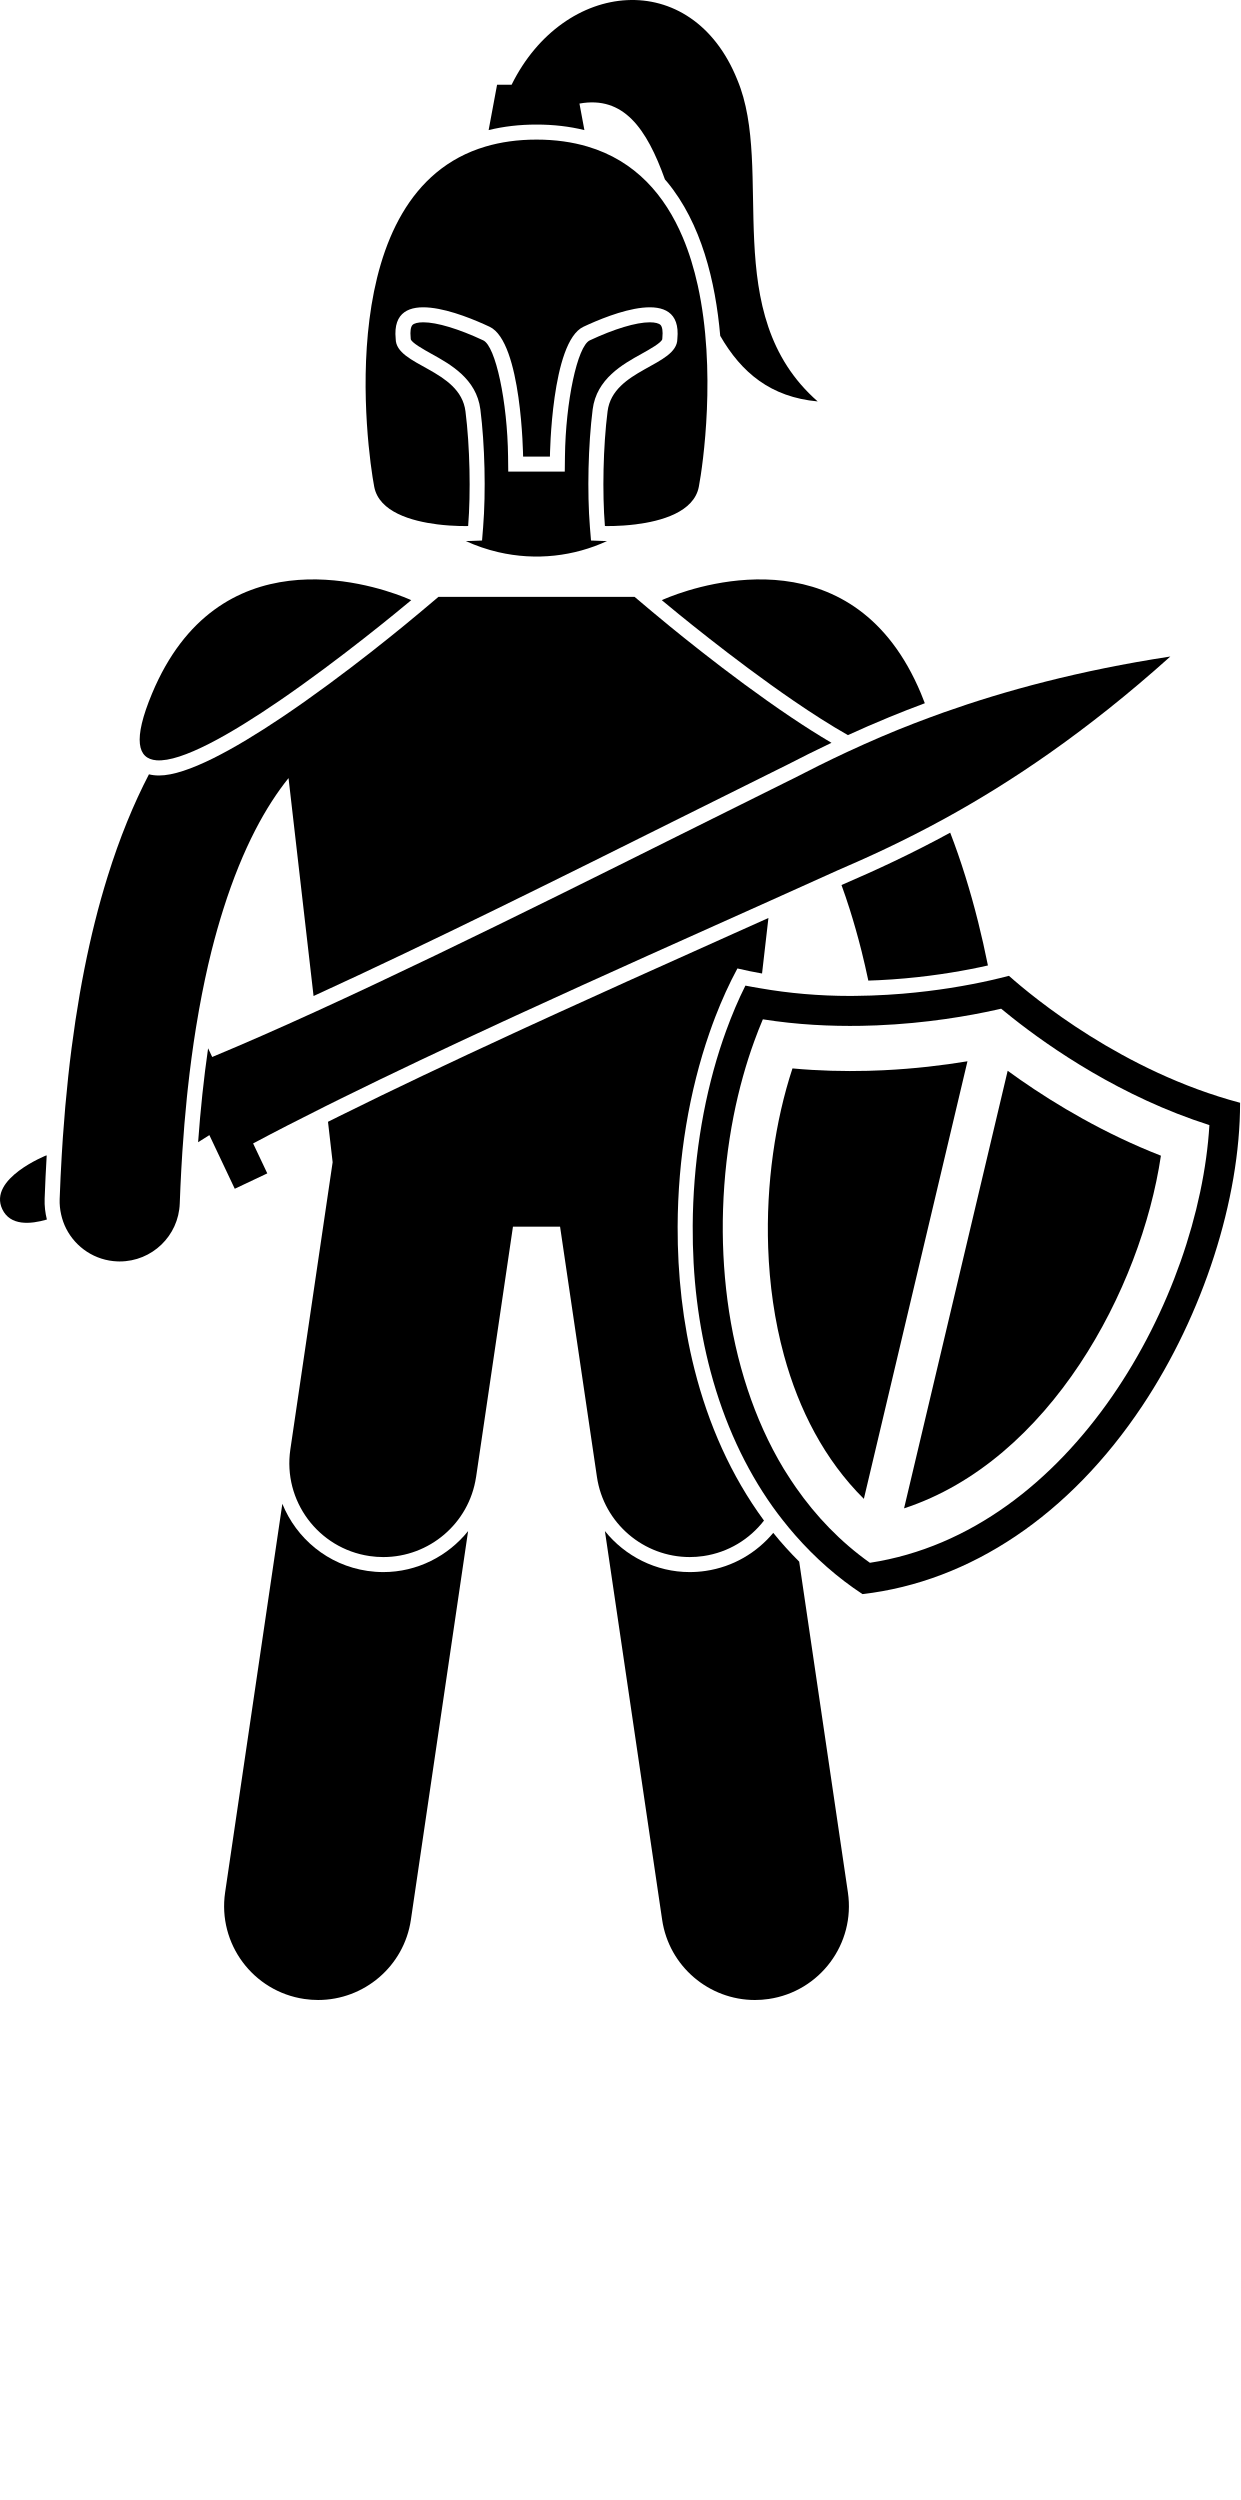
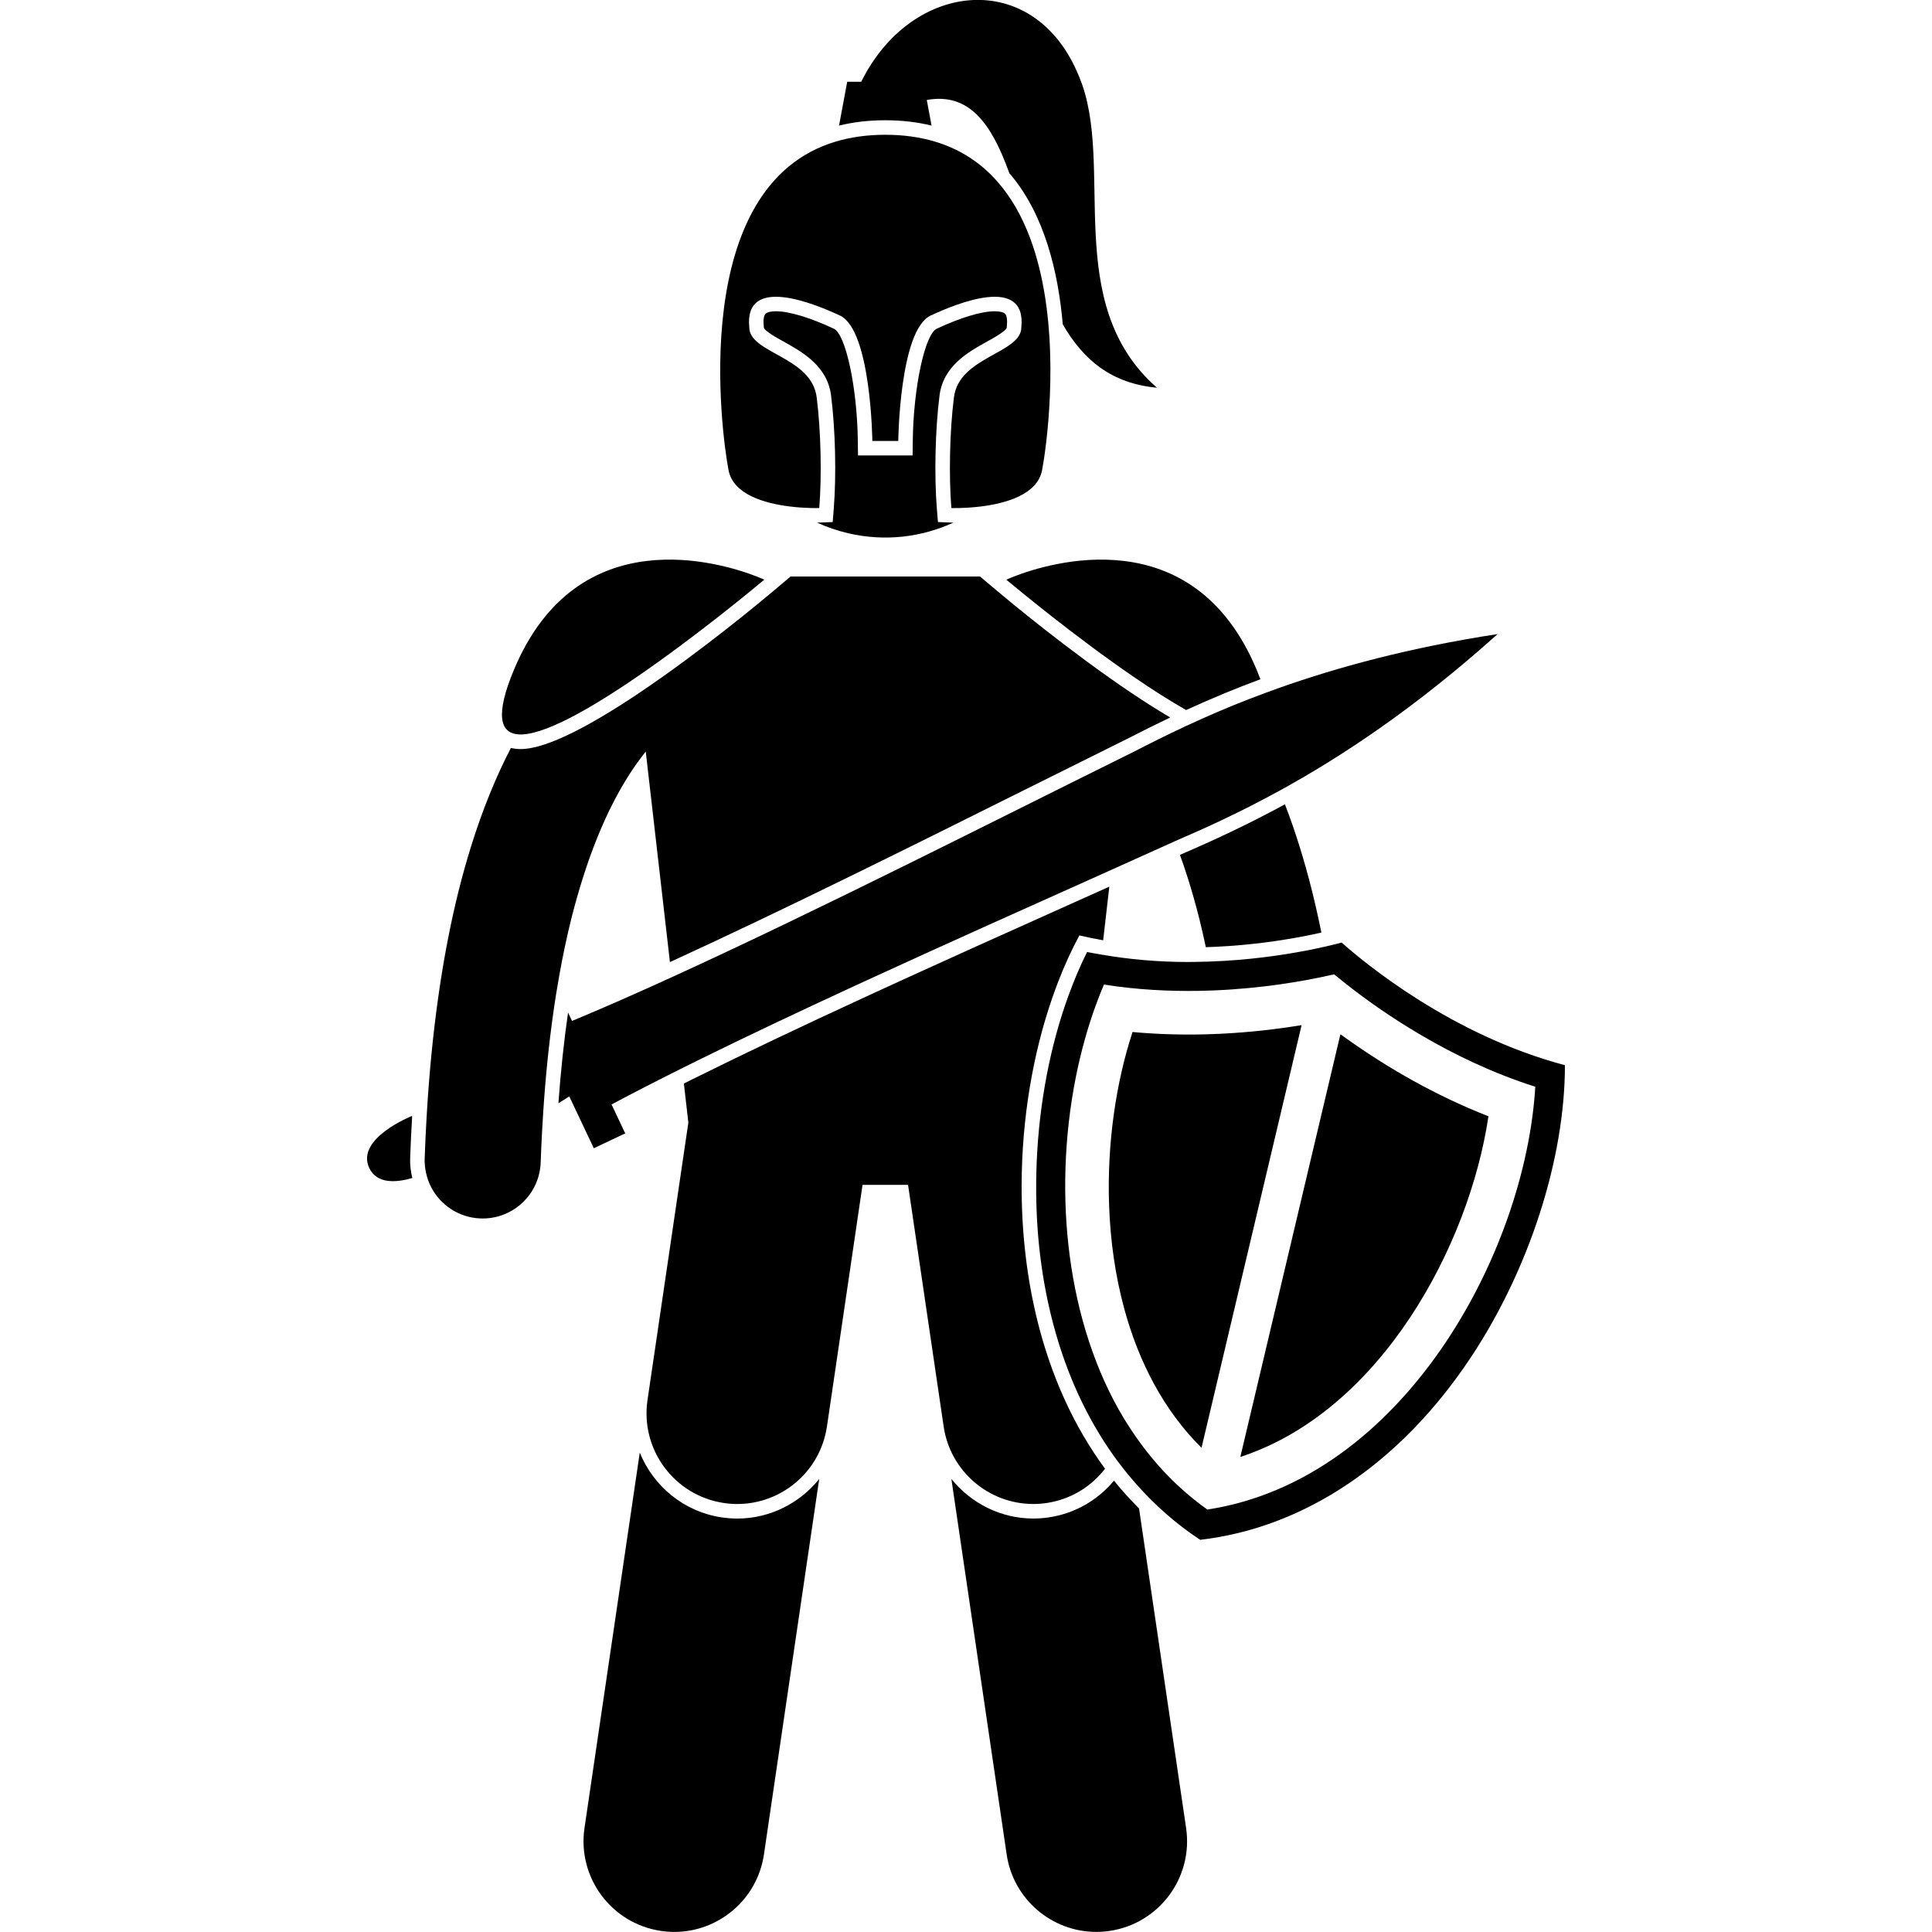
- <svg xmlns="http://www.w3.org/2000/svg" version="1.1" x="0px" y="0px" viewBox="0 0 165.106 332.85" style="enable-background:new 0 0 165.106 266.28;" xml:space="preserve">
-   <g>
-     <path d="M77.807,17.321l-0.658-3.531c5.866-1.057,8.934,3.279,11.382,10.104c0.094,0.109,0.191,0.213,0.284,0.324   c4.557,5.507,6.445,13.233,7.076,20.495c2.83,4.914,6.735,8.163,12.976,8.734C95.571,41.78,103.2,22.614,98.161,10.614   C92.097-4.481,75.055-2.769,68.116,11.28h-1.935l-1.125,6.041c1.979-0.489,4.106-0.736,6.376-0.736   C73.702,16.585,75.827,16.832,77.807,17.321z" />
-     <path d="M93.952,209.15c-0.697,0.104-1.414,0.157-2.126,0.157c-4.497,0-8.604-2.122-11.288-5.459l7.62,51.751   c0.914,6.212,6.252,10.681,12.349,10.681c0.607,0,1.221-0.044,1.839-0.135c6.829-1.005,11.551-7.357,10.544-14.188l-6.485-44.04   c-1.222-1.224-2.382-2.496-3.453-3.831C100.747,206.727,97.615,208.611,93.952,209.15z" />
-     <path d="M79.474,196.624c0,0,0,0.001,0,0.002c0.913,6.212,6.255,10.68,12.352,10.681c0.606,0,1.218-0.044,1.835-0.135   c3.328-0.491,6.148-2.256,8.056-4.723c-4.392-5.972-7.418-12.865-9.252-20.126c-1.565-6.196-2.264-12.649-2.244-19.006   c0.028-9.159,1.565-18.106,4.232-25.79c0.251-0.723,0.509-1.437,0.779-2.136c0.885-2.288,1.867-4.454,2.947-6.451   c1.095,0.259,2.19,0.481,3.28,0.673l0.849-7.392c-1.475,0.662-2.972,1.332-4.504,2.019c-4.555,2.042-9.362,4.197-14.263,6.409   c-3.043,1.374-6.12,2.769-9.205,4.177c-1.395,0.637-2.79,1.276-4.183,1.916c-0.614,0.282-1.224,0.565-1.837,0.848   c-8.067,3.721-15.98,7.46-23.126,11.008c-0.509,0.253-1.02,0.506-1.521,0.757l0.618,5.382l-5.629,38.233l-0.002,0.015   c-1.006,6.829,3.715,13.181,10.545,14.188c0.617,0.091,1.229,0.135,1.835,0.135c6.084-0.001,11.411-4.448,12.344-10.636   c0.003-0.015,0.007-0.029,0.009-0.044l4.906-33.31h2.021h2.23h2.022L79.474,196.624z" />
-     <path d="M51.038,209.307c-0.713,0-1.428-0.054-2.127-0.157c-5.269-0.776-9.451-4.319-11.32-8.933l-7.619,51.741   c-1.005,6.829,3.717,13.181,10.546,14.186c0.618,0.091,1.232,0.135,1.838,0.135c6.097,0,11.436-4.468,12.35-10.681l7.617-51.747   C59.639,207.187,55.533,209.307,51.038,209.307z" />
-     <path d="M78.688,71.966l-0.146-1.771c-0.378-4.683-0.23-10.986,0.365-15.688c0.519-4.078,3.999-6.006,6.54-7.414   c0.955-0.531,2.733-1.516,2.733-1.979v-0.1l0.01-0.098c0.079-0.788-0.008-1.386-0.237-1.639c-0.209-0.23-0.735-0.365-1.441-0.365   c-1.821,0-4.732,0.877-7.987,2.404c-1.647,0.773-3.226,8.158-3.307,15.492l-0.024,1.978h-1.977h-3.571h-1.978l-0.023-1.977   c-0.084-7.338-1.66-14.723-3.307-15.494c-3.256-1.527-6.166-2.404-7.984-2.404c-0.709,0-1.233,0.135-1.444,0.365   c-0.229,0.253-0.315,0.851-0.237,1.639l0.01,0.098v0.1c0,0.463,1.778,1.447,2.732,1.979c2.542,1.408,6.022,3.336,6.541,7.414   c0.596,4.698,0.744,11.002,0.367,15.686l-0.143,1.774l-1.779,0.065c0,0-0.139,0.005-0.381,0.007   c1.358,0.623,2.799,1.121,4.311,1.473c5.058,1.178,10.112,0.543,14.491-1.473c-0.228-0.002-0.357-0.007-0.357-0.007L78.688,71.966z   " />
-     <path d="M58.215,69.812c2.273,0.286,4.114,0.222,4.114,0.222c0.357-4.422,0.234-10.617-0.357-15.274   c-0.715-5.627-9.289-6.028-9.289-9.646c-0.715-7.235,8.937-3.281,12.504-1.608c4.289,2.01,4.459,17.282,4.459,17.282h3.572   c0,0,0.172-15.272,4.459-17.282c3.568-1.673,13.221-5.627,12.506,1.608c0,3.617-8.575,4.019-9.289,9.646   c-0.593,4.657-0.715,10.852-0.357,15.274c0,0,1.828,0.063,4.09-0.219c3.396-0.424,7.771-1.629,8.415-5.006   c0.562-2.954,2.354-15.537-0.147-26.83c-0.486-2.194-1.133-4.34-1.984-6.357c-2.369-5.613-6.311-10.224-12.695-12.112   c-2.011-0.595-4.259-0.924-6.782-0.924c-2.523,0-4.772,0.33-6.784,0.924c-20.482,6.06-15.8,40.174-14.826,45.299   C50.465,68.178,54.822,69.385,58.215,69.812z" />
-     <path d="M112.038,117.838c0.372,1.026,0.738,2.096,1.094,3.222c0.544,1.722,1.068,3.556,1.564,5.527   c0.002,0.011,0.006,0.02,0.009,0.031c0.314,1.259,0.615,2.575,0.904,3.939c0.472-0.015,0.94-0.033,1.401-0.055   c4.793-0.23,8.997-0.853,12.116-1.456c0.898-0.173,1.699-0.344,2.406-0.504c-0.409-2.026-0.847-3.971-1.314-5.837   c-0.002-0.011-0.007-0.021-0.009-0.031c-0.52-2.09-1.084-4.07-1.675-5.974c-0.637-2.052-1.314-3.994-2.024-5.837   c-5.118,2.789-9.87,4.988-14.265,6.879C112.179,117.775,112.105,117.807,112.038,117.838z" />
-     <path d="M123.13,93.629c-0.156-0.417-0.325-0.849-0.516-1.306c-8.767-20.969-28.676-14.716-33.453-12.855   c-0.672,0.262-1.047,0.438-1.047,0.438s0.066,0.056,0.18,0.151c1.264,1.057,9.223,7.662,17.339,13.223   c2.467,1.691,4.947,3.283,7.258,4.594c1.747-0.8,3.573-1.597,5.486-2.384C119.905,94.862,121.484,94.24,123.13,93.629z" />
-     <path d="M6.242,162.368c-0.222-0.887-0.333-1.816-0.298-2.775c0.068-1.93,0.161-3.825,0.27-5.694l-0.028-0.079   c0,0-7.811,3.096-5.879,7.176C1.363,163.226,4.035,163.014,6.242,162.368z" />
-     <path d="M31.256,158.272l4.33-2.049l-1.886-3.985c2.987-1.594,6.237-3.259,9.665-4.97c0.02-0.01,0.041-0.02,0.061-0.03   c0.699-0.349,1.406-0.699,2.12-1.052c6.666-3.289,13.944-6.727,21.371-10.156c0.64-0.296,1.282-0.591,1.924-0.887   c11.607-5.34,23.454-10.621,33.733-15.235c3.076-1.38,6.011-2.701,8.757-3.945c0.04-0.019,0.083-0.038,0.124-0.056   c4.019-1.729,8.832-3.909,14.31-6.913c8.524-4.675,18.673-11.362,30.055-21.587c-12.171,1.865-22.062,4.566-30.166,7.44   c-0.643,0.228-1.266,0.457-1.886,0.687c-1.465,0.543-2.884,1.088-4.228,1.635c-1.562,0.635-3.032,1.268-4.439,1.896   c-0.781,0.348-1.538,0.693-2.273,1.036c-2.662,1.24-5.054,2.44-7.177,3.54c-0.277,0.137-0.564,0.279-0.846,0.418   c-0.145,0.071-0.289,0.143-0.435,0.215c-17.531,8.669-42.056,21.151-62.383,30.431c-4.871,2.224-9.501,4.264-13.734,6.022   l-0.547-1.156c-0.567,3.939-1.012,8.11-1.33,12.505c0.92-0.568,1.5-0.947,1.5-0.947L31.256,158.272z" />
-     <path d="M12.643,122.707c-2.007,8.031-3.497,17.502-4.273,28.724c-0.054,0.788-0.104,1.586-0.151,2.391   c-0.112,1.9-0.205,3.845-0.276,5.844c-0.024,0.696,0.05,1.371,0.194,2.021c0.148,0.665,0.372,1.3,0.674,1.893   c1.277,2.503,3.835,4.258,6.843,4.365c0.098,0.003,0.193,0.004,0.289,0.004c4.287,0,7.836-3.398,7.99-7.718   c0.054-1.54,0.124-3.039,0.204-4.509c0.044-0.807,0.092-1.603,0.143-2.388c0.164-2.514,0.366-4.922,0.601-7.225   c0.037-0.36,0.075-0.715,0.113-1.07c0.313-2.885,0.678-5.604,1.09-8.164c0.131-0.819,0.268-1.619,0.409-2.406   c0.504-2.817,1.062-5.437,1.667-7.858c0.001-0.007,0.004-0.014,0.006-0.022c0.496-1.973,1.021-3.808,1.565-5.53   c2.622-8.296,5.731-13.788,8.684-17.463l3.332,29.014c15.594-7.138,33.617-16.123,48.841-23.715   c4.585-2.287,8.92-4.448,12.912-6.422c0.378-0.188,0.771-0.382,1.142-0.565c0.041-0.02,0.084-0.041,0.125-0.062   c1.877-0.972,3.857-1.96,5.935-2.949c-1.74-1.022-3.535-2.166-5.328-3.369c-8.563-5.746-17.022-12.805-18.55-14.093l-0.456-0.384   l-1.877-1.582H58.372l-1.878,1.583l-0.454,0.383c-1.528,1.288-9.987,8.348-18.551,14.093c-6.28,4.214-12.616,7.722-16.316,7.722   c-0.002,0-0.002,0-0.002,0c-0.503,0-0.946-0.059-1.341-0.156c-2.03,3.909-3.891,8.418-5.504,13.611   c-0.593,1.911-1.159,3.898-1.68,5.997C12.645,122.703,12.644,122.705,12.643,122.707z" />
-     <path d="M37.23,93.28c8.115-5.561,16.073-12.165,17.339-13.223c0.115-0.096,0.181-0.152,0.181-0.152s-0.375-0.176-1.047-0.438   c-4.777-1.861-24.686-8.113-33.454,12.855c-2.602,6.222-1.926,8.705,0.585,8.904C24.169,101.491,30.745,97.724,37.23,93.28z" />
-     <path d="M126.512,131.54c-1.896,0.298-4.036,0.569-6.356,0.763c-1.325,0.111-2.712,0.193-4.144,0.243   c-0.67,0.023-1.35,0.038-2.04,0.045c-0.252,0.003-0.5,0.009-0.755,0.009c-4.175,0-8.181-0.355-11.983-1.019   c-0.665-0.116-1.338-0.222-1.99-0.357c-0.951,1.894-1.803,3.917-2.57,6.023c-0.3,0.824-0.586,1.66-0.857,2.51   c-2.296,7.206-3.543,15.316-3.589,23.415c-0.019,3.345,0.156,6.687,0.559,9.959c0.405,3.297,1.019,6.467,1.827,9.497   c1.808,6.776,4.604,12.835,8.273,17.997c0.423,0.596,0.865,1.173,1.311,1.745c0.546,0.698,1.109,1.377,1.689,2.038   c2.645,3.016,5.628,5.653,8.947,7.832c14.377-1.67,27.584-10.547,37.25-25.064c8.107-12.177,13.025-27.487,13.021-40.352   c-15.591-4.132-27.541-14.026-30.775-16.901c-0.143,0.038-0.308,0.08-0.476,0.123c-0.528,0.136-1.179,0.294-1.94,0.465   C130.476,130.836,128.653,131.203,126.512,131.54z M133.294,134.299c0.437,0.363,0.942,0.77,1.48,1.197   c5.076,4.023,14.522,10.566,26.246,14.299c-1.368,22.912-18.207,54.132-45.199,58.275c-3.932-2.792-7.189-6.206-9.859-10.037   c-0.452-0.649-0.887-1.31-1.305-1.982c-0.111-0.178-0.228-0.354-0.336-0.534c-1.986-3.293-3.568-6.848-4.794-10.557   c-2.521-7.633-3.516-15.921-3.259-23.969c0.136-4.249,0.618-8.426,1.402-12.405c0.354-1.799,0.774-3.552,1.249-5.257   c0.451-1.623,0.955-3.196,1.507-4.711c0.362-0.992,0.737-1.968,1.14-2.906c4.561,0.722,9.007,0.938,13.128,0.866   c0.686-0.012,1.362-0.031,2.028-0.059c6.683-0.275,12.321-1.272,15.875-2.065C132.833,134.404,133.077,134.35,133.294,134.299z" />
-     <path d="M105.509,142.249c-2.287,6.956-3.533,15.375-3.234,23.882c0.17,4.834,0.842,9.693,2.11,14.332   c1.975,7.228,5.399,13.906,10.629,19.095l7.277-30.735l0.484-2.044l6.033-25.48c-3.209,0.532-7.024,0.996-11.234,1.196   c-0.659,0.031-1.328,0.056-2.005,0.074C112.381,142.65,109.002,142.572,105.509,142.249z" />
-     <path d="M133.842,143.913l-5.667,23.932l-0.488,2.063l-7.32,30.914c19.401-6.354,31.556-29.187,34.197-46.954   c-7.502-2.932-13.908-6.752-18.738-10.118c-0.579-0.403-1.132-0.798-1.665-1.186L133.842,143.913z" />
+ <svg xmlns="http://www.w3.org/2000/svg" width="100" height="100" version="1.1" viewBox="0 0 26.458 26.458">
+   <g transform="translate(0 -270.54)">
+     <g transform="matrix(.26458 0 0 .26458 84.747 113.09)">
+       <g transform="matrix(.37554 0 0 .37554 -301.31 595.09)">
+         <path d="m77.807 17.321-0.658-3.531c5.866-1.057 8.934 3.279 11.382 10.104 0.094 0.109 0.191 0.213 0.284 0.324 4.557 5.507 6.445 13.233 7.076 20.495 2.83 4.914 6.735 8.163 12.976 8.734-13.296-11.667-5.667-30.833-10.706-42.833-6.064-15.095-23.106-13.383-30.045 0.666h-1.935l-1.125 6.041c1.979-0.489 4.106-0.736 6.376-0.736s4.395 0.247 6.375 0.736z" />
+         <path d="m93.952 209.15c-0.697 0.104-1.414 0.157-2.126 0.157-4.497 0-8.604-2.122-11.288-5.459l7.62 51.751c0.914 6.212 6.252 10.681 12.349 10.681 0.607 0 1.221-0.044 1.839-0.135 6.829-1.005 11.551-7.357 10.544-14.188l-6.485-44.04c-1.222-1.224-2.382-2.496-3.453-3.831-2.205 2.641-5.337 4.525-9 5.064z" />
+         <path d="m79.474 196.62v2e-3c0.913 6.212 6.255 10.68 12.352 10.681 0.606 0 1.218-0.044 1.835-0.135 3.328-0.491 6.148-2.256 8.056-4.723-4.392-5.972-7.418-12.865-9.252-20.126-1.565-6.196-2.264-12.649-2.244-19.006 0.028-9.159 1.565-18.106 4.232-25.79 0.251-0.723 0.509-1.437 0.779-2.136 0.885-2.288 1.867-4.454 2.947-6.451 1.095 0.259 2.19 0.481 3.28 0.673l0.849-7.392c-1.475 0.662-2.972 1.332-4.504 2.019-4.555 2.042-9.362 4.197-14.263 6.409-3.043 1.374-6.12 2.769-9.205 4.177-1.395 0.637-2.79 1.276-4.183 1.916-0.614 0.282-1.224 0.565-1.837 0.848-8.067 3.721-15.98 7.46-23.126 11.008-0.509 0.253-1.02 0.506-1.521 0.757l0.618 5.382-5.629 38.233-2e-3 0.015c-1.006 6.829 3.715 13.181 10.545 14.188 0.617 0.091 1.229 0.135 1.835 0.135 6.084-1e-3 11.411-4.448 12.344-10.636 3e-3 -0.015 7e-3 -0.029 9e-3 -0.044l4.906-33.31h6.273z" />
+         <path d="m51.038 209.31c-0.713 0-1.428-0.054-2.127-0.157-5.269-0.776-9.451-4.319-11.32-8.933l-7.619 51.741c-1.005 6.829 3.717 13.181 10.546 14.186 0.618 0.091 1.232 0.135 1.838 0.135 6.097 0 11.436-4.468 12.35-10.681l7.617-51.747c-2.684 3.336-6.79 5.456-11.285 5.456z" />
+         <path d="m78.688 71.966-0.146-1.771c-0.378-4.683-0.23-10.986 0.365-15.688 0.519-4.078 3.999-6.006 6.54-7.414 0.955-0.531 2.733-1.516 2.733-1.979v-0.1l0.01-0.098c0.079-0.788-8e-3 -1.386-0.237-1.639-0.209-0.23-0.735-0.365-1.441-0.365-1.821 0-4.732 0.877-7.987 2.404-1.647 0.773-3.226 8.158-3.307 15.492l-0.024 1.978h-7.526l-0.023-1.977c-0.084-7.338-1.66-14.723-3.307-15.494-3.256-1.527-6.166-2.404-7.984-2.404-0.709 0-1.233 0.135-1.444 0.365-0.229 0.253-0.315 0.851-0.237 1.639l0.01 0.098v0.1c0 0.463 1.778 1.447 2.732 1.979 2.542 1.408 6.022 3.336 6.541 7.414 0.596 4.698 0.744 11.002 0.367 15.686l-0.143 1.774-1.779 0.065s-0.139 5e-3 -0.381 7e-3c1.358 0.623 2.799 1.121 4.311 1.473 5.058 1.178 10.112 0.543 14.491-1.473-0.228-2e-3 -0.357-7e-3 -0.357-7e-3z" />
+         <path d="m58.215 69.812c2.273 0.286 4.114 0.222 4.114 0.222 0.357-4.422 0.234-10.617-0.357-15.274-0.715-5.627-9.289-6.028-9.289-9.646-0.715-7.235 8.937-3.281 12.504-1.608 4.289 2.01 4.459 17.282 4.459 17.282h3.572s0.172-15.272 4.459-17.282c3.568-1.673 13.221-5.627 12.506 1.608 0 3.617-8.575 4.019-9.289 9.646-0.593 4.657-0.715 10.852-0.357 15.274 0 0 1.828 0.063 4.09-0.219 3.396-0.424 7.771-1.629 8.415-5.006 0.562-2.954 2.354-15.537-0.147-26.83-0.486-2.194-1.133-4.34-1.984-6.357-2.369-5.613-6.311-10.224-12.695-12.112-2.011-0.595-4.259-0.924-6.782-0.924s-4.772 0.33-6.784 0.924c-20.482 6.06-15.8 40.174-14.826 45.299 0.641 3.369 4.998 4.576 8.391 5.003z" />
+         <path d="m112.04 117.84c0.372 1.026 0.738 2.096 1.094 3.222 0.544 1.722 1.068 3.556 1.564 5.527 2e-3 0.011 6e-3 0.02 9e-3 0.031 0.314 1.259 0.615 2.575 0.904 3.939 0.472-0.015 0.94-0.033 1.401-0.055 4.793-0.23 8.997-0.853 12.116-1.456 0.898-0.173 1.699-0.344 2.406-0.504-0.409-2.026-0.847-3.971-1.314-5.837-2e-3 -0.011-7e-3 -0.021-9e-3 -0.031-0.52-2.09-1.084-4.07-1.675-5.974-0.637-2.052-1.314-3.994-2.024-5.837-5.118 2.789-9.87 4.988-14.265 6.879-0.066 0.033-0.14 0.065-0.207 0.096z" />
+         <path d="m123.13 93.629c-0.156-0.417-0.325-0.849-0.516-1.306-8.767-20.969-28.676-14.716-33.453-12.855-0.672 0.262-1.047 0.438-1.047 0.438s0.066 0.056 0.18 0.151c1.264 1.057 9.223 7.662 17.339 13.223 2.467 1.691 4.947 3.283 7.258 4.594 1.747-0.8 3.573-1.597 5.486-2.384 1.528-0.628 3.107-1.25 4.753-1.861z" />
+         <path d="m6.242 162.37c-0.222-0.887-0.333-1.816-0.298-2.775 0.068-1.93 0.161-3.825 0.27-5.694l-0.028-0.079s-7.811 3.096-5.879 7.176c1.056 2.23 3.728 2.018 5.935 1.372z" />
+         <path d="m31.256 158.27 4.33-2.049-1.886-3.985c2.987-1.594 6.237-3.259 9.665-4.97 0.02-0.01 0.041-0.02 0.061-0.03 0.699-0.349 1.406-0.699 2.12-1.052 6.666-3.289 13.944-6.727 21.371-10.156 0.64-0.296 1.282-0.591 1.924-0.887 11.607-5.34 23.454-10.621 33.733-15.235 3.076-1.38 6.011-2.701 8.757-3.945 0.04-0.019 0.083-0.038 0.124-0.056 4.019-1.729 8.832-3.909 14.31-6.913 8.524-4.675 18.673-11.362 30.055-21.587-12.171 1.865-22.062 4.566-30.166 7.44-0.643 0.228-1.266 0.457-1.886 0.687-1.465 0.543-2.884 1.088-4.228 1.635-1.562 0.635-3.032 1.268-4.439 1.896-0.781 0.348-1.538 0.693-2.273 1.036-2.662 1.24-5.054 2.44-7.177 3.54-0.277 0.137-0.564 0.279-0.846 0.418-0.145 0.071-0.289 0.143-0.435 0.215-17.531 8.669-42.056 21.151-62.383 30.431-4.871 2.224-9.501 4.264-13.734 6.022l-0.547-1.156c-0.567 3.939-1.012 8.11-1.33 12.505 0.92-0.568 1.5-0.947 1.5-0.947z" />
+         <path d="m12.643 122.71c-2.007 8.031-3.497 17.502-4.273 28.724-0.054 0.788-0.104 1.586-0.151 2.391-0.112 1.9-0.205 3.845-0.276 5.844-0.024 0.696 0.05 1.371 0.194 2.021 0.148 0.665 0.372 1.3 0.674 1.893 1.277 2.503 3.835 4.258 6.843 4.365 0.098 3e-3 0.193 4e-3 0.289 4e-3 4.287 0 7.836-3.398 7.99-7.718 0.054-1.54 0.124-3.039 0.204-4.509 0.044-0.807 0.092-1.603 0.143-2.388 0.164-2.514 0.366-4.922 0.601-7.225 0.037-0.36 0.075-0.715 0.113-1.07 0.313-2.885 0.678-5.604 1.09-8.164 0.131-0.819 0.268-1.619 0.409-2.406 0.504-2.817 1.062-5.437 1.667-7.858 1e-3 -7e-3 4e-3 -0.014 6e-3 -0.022 0.496-1.973 1.021-3.808 1.565-5.53 2.622-8.296 5.731-13.788 8.684-17.463l3.332 29.014c15.594-7.138 33.617-16.123 48.841-23.715 4.585-2.287 8.92-4.448 12.912-6.422 0.378-0.188 0.771-0.382 1.142-0.565 0.041-0.02 0.084-0.041 0.125-0.062 1.877-0.972 3.857-1.96 5.935-2.949-1.74-1.022-3.535-2.166-5.328-3.369-8.563-5.746-17.022-12.805-18.55-14.093l-0.456-0.384-1.877-1.582h-26.119l-1.878 1.583-0.454 0.383c-1.528 1.288-9.987 8.348-18.551 14.093-6.28 4.214-12.616 7.722-16.316 7.722h-2e-3c-0.503 0-0.946-0.059-1.341-0.156-2.03 3.909-3.891 8.418-5.504 13.611-0.593 1.911-1.159 3.898-1.68 5.997-1e-3 1e-3 -2e-3 3e-3 -3e-3 5e-3z" />
+         <path d="m37.23 93.28c8.115-5.561 16.073-12.165 17.339-13.223 0.115-0.096 0.181-0.152 0.181-0.152s-0.375-0.176-1.047-0.438c-4.777-1.861-24.686-8.113-33.454 12.855-2.602 6.222-1.926 8.705 0.585 8.904 3.335 0.265 9.911-3.502 16.396-7.946z" />
+         <path d="m126.51 131.54c-1.896 0.298-4.036 0.569-6.356 0.763-1.325 0.111-2.712 0.193-4.144 0.243-0.67 0.023-1.35 0.038-2.04 0.045-0.252 3e-3 -0.5 9e-3 -0.755 9e-3 -4.175 0-8.181-0.355-11.983-1.019-0.665-0.116-1.338-0.222-1.99-0.357-0.951 1.894-1.803 3.917-2.57 6.023-0.3 0.824-0.586 1.66-0.857 2.51-2.296 7.206-3.543 15.316-3.589 23.415-0.019 3.345 0.156 6.687 0.559 9.959 0.405 3.297 1.019 6.467 1.827 9.497 1.808 6.776 4.604 12.835 8.273 17.997 0.423 0.596 0.865 1.173 1.311 1.745 0.546 0.698 1.109 1.377 1.689 2.038 2.645 3.016 5.628 5.653 8.947 7.832 14.377-1.67 27.584-10.547 37.25-25.064 8.107-12.177 13.025-27.487 13.021-40.352-15.591-4.132-27.541-14.026-30.775-16.901-0.143 0.038-0.308 0.08-0.476 0.123-0.528 0.136-1.179 0.294-1.94 0.465-1.438 0.325-3.261 0.692-5.402 1.029zm6.782 2.759c0.437 0.363 0.942 0.77 1.48 1.197 5.076 4.023 14.522 10.566 26.246 14.299-1.368 22.912-18.207 54.132-45.199 58.275-3.932-2.792-7.189-6.206-9.859-10.037-0.452-0.649-0.887-1.31-1.305-1.982-0.111-0.178-0.228-0.354-0.336-0.534-1.986-3.293-3.568-6.848-4.794-10.557-2.521-7.633-3.516-15.921-3.259-23.969 0.136-4.249 0.618-8.426 1.402-12.405 0.354-1.799 0.774-3.552 1.249-5.257 0.451-1.623 0.955-3.196 1.507-4.711 0.362-0.992 0.737-1.968 1.14-2.906 4.561 0.722 9.007 0.938 13.128 0.866 0.686-0.012 1.362-0.031 2.028-0.059 6.683-0.275 12.321-1.272 15.875-2.065 0.236-0.05 0.48-0.104 0.697-0.155z" />
+         <path d="m105.51 142.25c-2.287 6.956-3.533 15.375-3.234 23.882 0.17 4.834 0.842 9.693 2.11 14.332 1.975 7.228 5.399 13.906 10.629 19.095l7.277-30.735 0.484-2.044 6.033-25.48c-3.209 0.532-7.024 0.996-11.234 1.196-0.659 0.031-1.328 0.056-2.005 0.074-3.188 0.081-6.567 3e-3 -10.06-0.32z" />
+         <path d="m133.84 143.91-5.667 23.932-0.488 2.063-7.32 30.914c19.401-6.354 31.556-29.187 34.197-46.954-7.502-2.932-13.908-6.752-18.738-10.118-0.579-0.403-1.132-0.798-1.665-1.186z" />
+       </g>
+     </g>
  </g>
</svg>
